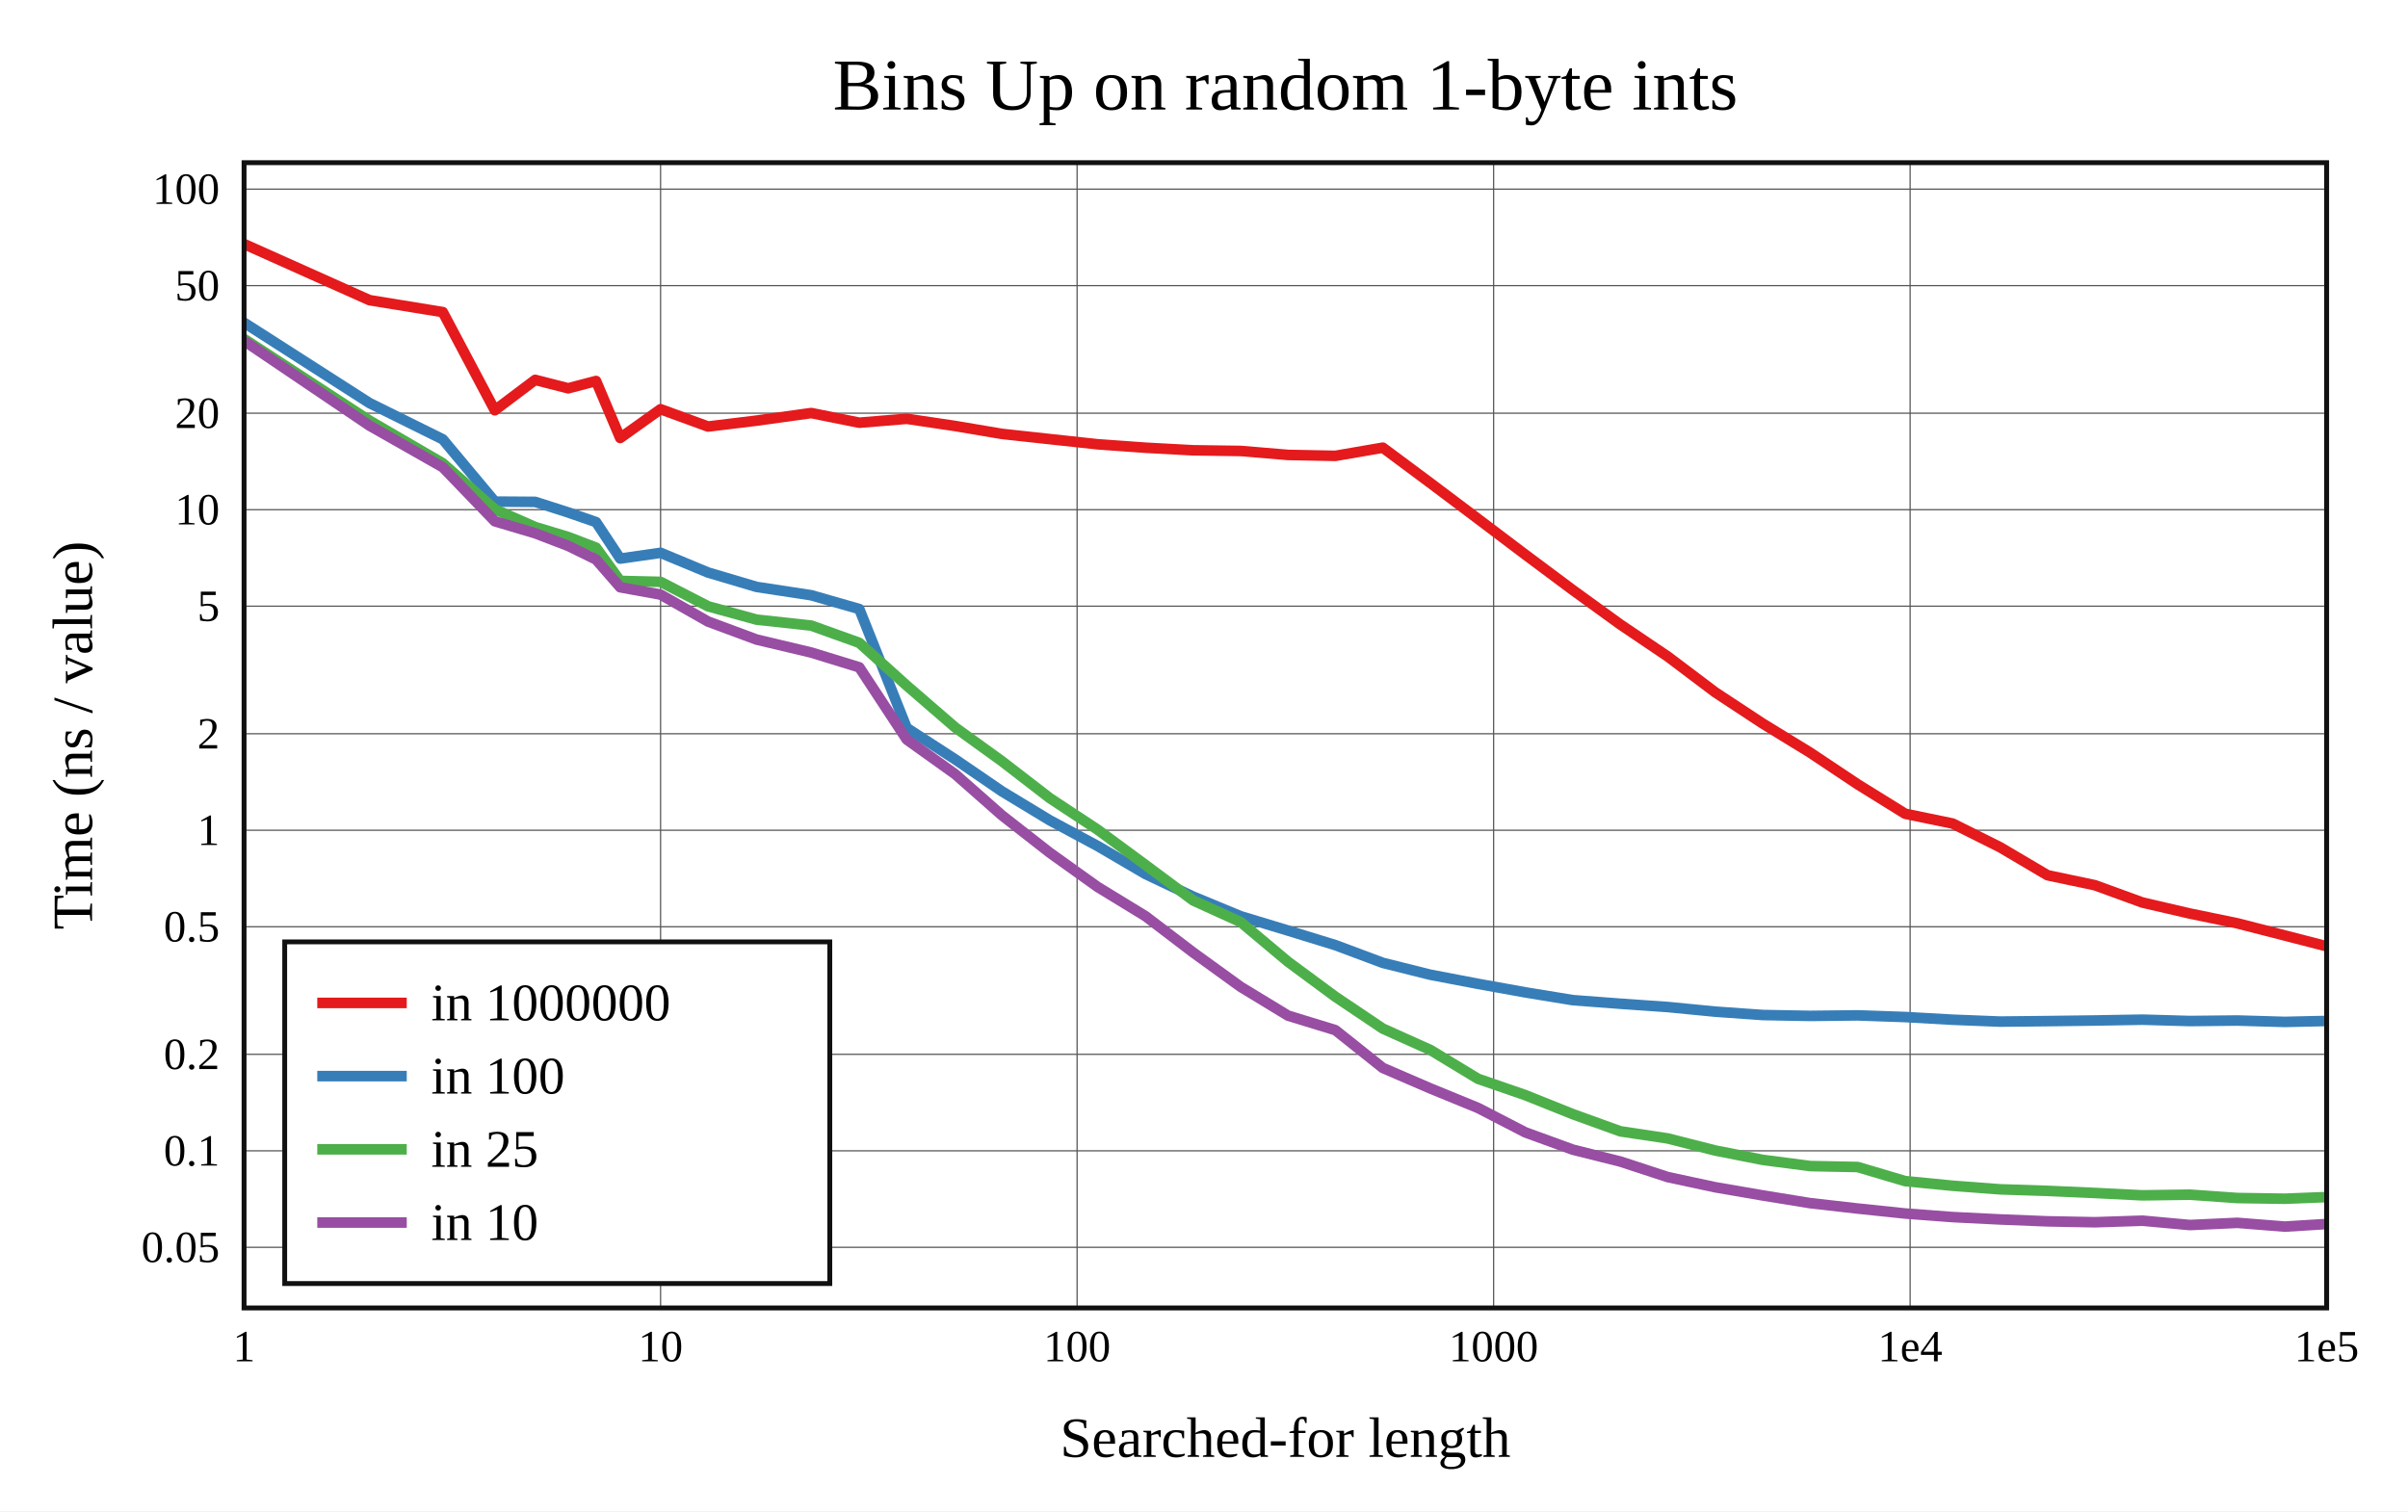
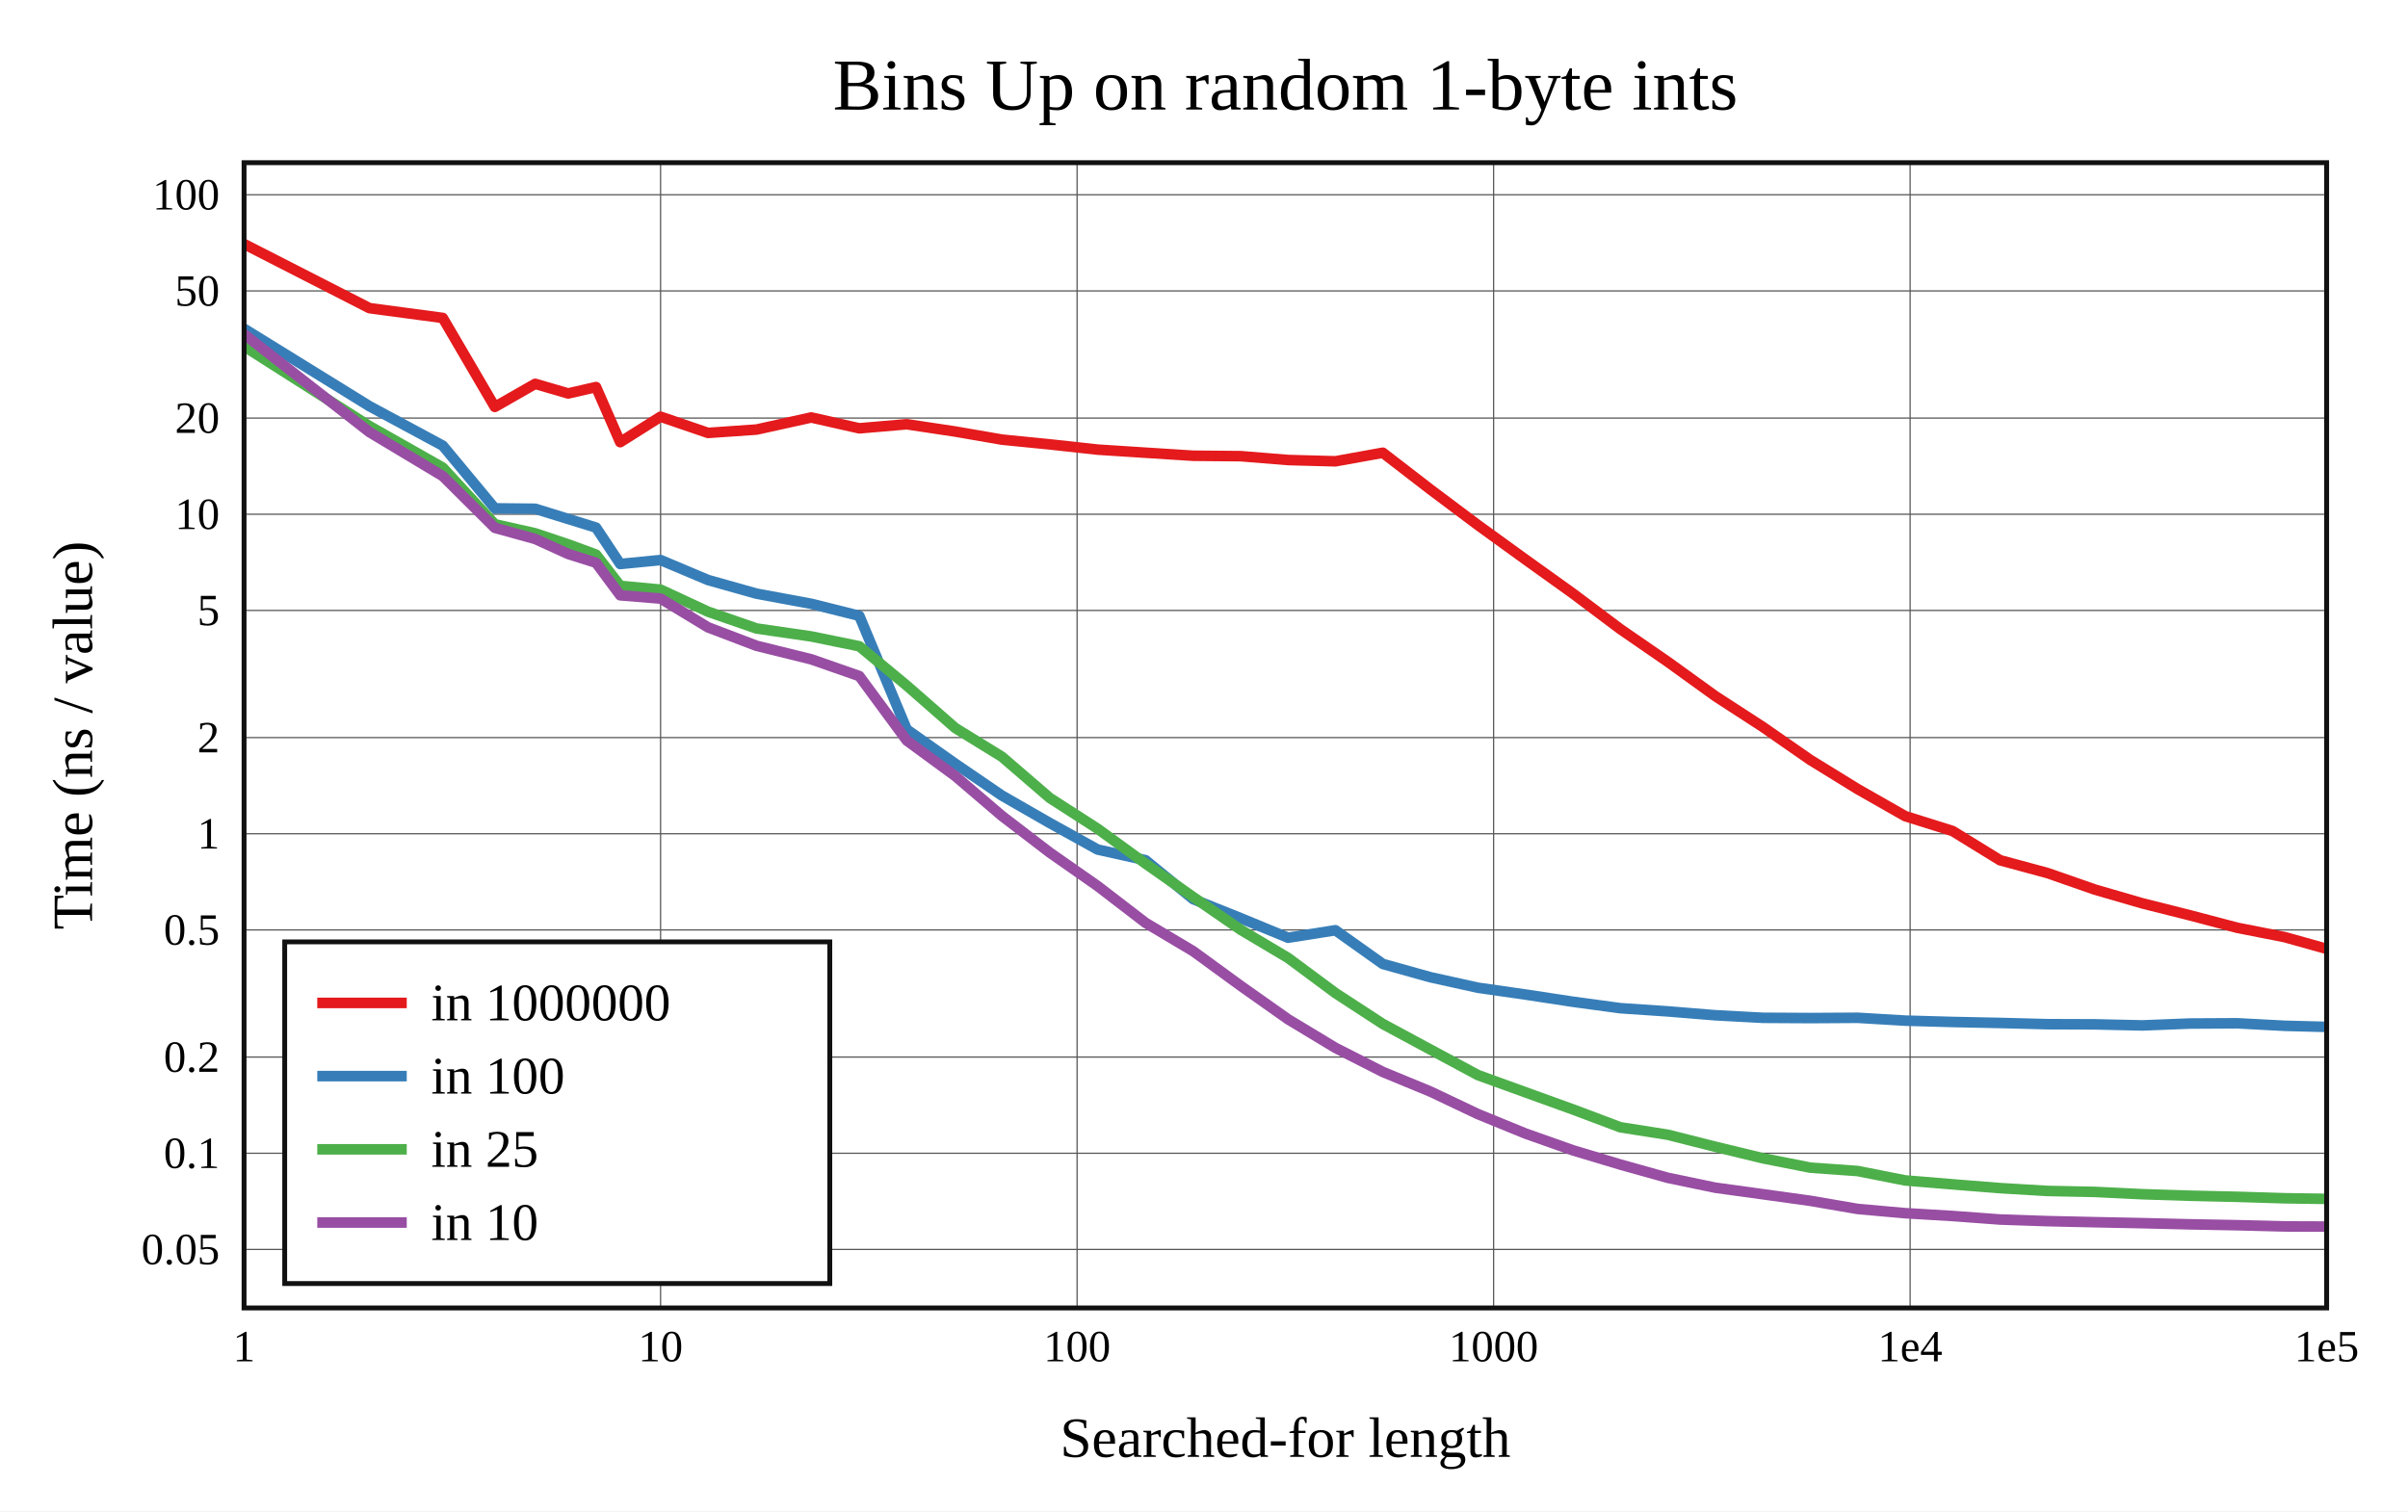
<svg xmlns="http://www.w3.org/2000/svg" viewBox="-60 -40 592 371.6" height="557.4" width="888">
  <g stroke-width="2.6" font-size="14px" text-anchor="middle">
    <defs>
      <clipPath id="clip">
        <rect x="0" y="0" width="512" height="281.6" />
      </clipPath>
    </defs>
    <rect fill="white" x="-60" y="-40" width="592" height="371.6" />
    <text dy="0.33em" font-size="18px" x="256" y="-19">Bins Up on random 1-byte ints</text>
    <text dy="0.33em" x="256" y="313.6">Searched-for length</text>
    <text dy="0.33em" transform="rotate(-90)" x="-140.8" y="-42">Time (ns / value)</text>
    <g stroke-width="0.3" stroke="#555">
      <path d="M102.4 0v281.6" />
      <path d="M204.8 0v281.6" />
      <path d="M307.2 0v281.6" />
      <path d="M409.6 0v281.6" />
-       <path d="M0 266.693h512" />
-       <path d="M0 242.965h512" />
-       <path d="M0 219.238h512" />
-       <path d="M0 187.873h512" />
-       <path d="M0 164.145h512" />
-       <path d="M0 140.418h512" />
-       <path d="M0 109.052h512" />
-       <path d="M0 85.325h512" />
-       <path d="M0 61.598h512" />
-       <path d="M0 30.232h512" />
-       <path d="M0 6.505h512" />
+       <path d="M0 267.214h512" />
+       <path d="M0 243.565h512" />
+       <path d="M0 219.916h512" />
+       <path d="M0 188.654h512" />
+       <path d="M0 165.005h512" />
+       <path d="M0 141.356h512" />
+       <path d="M0 110.093h512" />
+       <path d="M0 86.445h512" />
+       <path d="M0 62.796h512" />
+       <path d="M0 31.533h512" />
+       <path d="M0 7.884h512" />
    </g>
    <g font-size="11px">
      <text dy="0.33em" x="0" y="291.1">1</text>
      <text dy="0.33em" x="102.4" y="291.1">10</text>
      <text dy="0.33em" x="204.8" y="291.1">100</text>
      <text dy="0.33em" x="307.2" y="291.1">1000</text>
      <text dy="0.33em" x="409.6" y="291.1">1e4</text>
      <text dy="0.33em" x="512" y="291.1">1e5</text>
      <g text-anchor="end">
-         <text dy="0.33em" x="-6" y="266.693">0.05</text>
-         <text dy="0.33em" x="-6" y="242.965">0.1</text>
-         <text dy="0.33em" x="-6" y="219.238">0.2</text>
-         <text dy="0.33em" x="-6" y="187.873">0.5</text>
-         <text dy="0.33em" x="-6" y="164.145">1</text>
-         <text dy="0.33em" x="-6" y="140.418">2</text>
-         <text dy="0.33em" x="-6" y="109.052">5</text>
-         <text dy="0.33em" x="-6" y="85.325">10</text>
-         <text dy="0.33em" x="-6" y="61.598">20</text>
-         <text dy="0.33em" x="-6" y="30.232">50</text>
-         <text dy="0.33em" x="-6" y="6.505">100</text>
+         <text dy="0.33em" x="-6" y="267.214">0.05</text>
+         <text dy="0.33em" x="-6" y="243.565">0.1</text>
+         <text dy="0.33em" x="-6" y="219.916">0.2</text>
+         <text dy="0.33em" x="-6" y="188.654">0.5</text>
+         <text dy="0.33em" x="-6" y="165.005">1</text>
+         <text dy="0.33em" x="-6" y="141.356">2</text>
+         <text dy="0.33em" x="-6" y="110.093">5</text>
+         <text dy="0.33em" x="-6" y="86.445">10</text>
+         <text dy="0.33em" x="-6" y="62.796">20</text>
+         <text dy="0.33em" x="-6" y="31.533">50</text>
+         <text dy="0.33em" x="-6" y="7.884">100</text>
      </g>
    </g>
    <rect stroke-width="1.2" stroke="#111" fill="white" transform="translate(10,191.6)" x="0" y="0" width="134" height="84" />
    <g clip-path="url(#clip)" fill="none" stroke-linecap="round" stroke-linejoin="round">
-       <path stroke="#e41a1c" d="M0 20L30.825 33.801L48.857 36.74L61.651 60.878L71.575 53.405L79.683 55.476L86.538 53.681L92.476 67.691L102.4 60.619L114.068 64.877L125.998 63.424L139.441 61.562L151.257 63.938L162.925 62.977L174.855 64.75L186.321 66.687L198.093 67.972L209.84 69.24L221.63 70.088L233.344 70.721L245.012 70.885L256.666 71.859L268.302 72.087L279.962 70.074L291.655 78.776L303.347 87.574L315.011 96.387L326.69 105.102L338.358 113.557L350.017 121.43L361.689 130.229L373.362 137.914L385.036 145.066L396.699 152.848L408.369 160.085L420.04 162.495L431.708 168.318L443.376 175.205L455.043 177.666L466.711 181.921L478.379 184.627L490.047 187.033L501.715 190.025L513.383 193.036" />
-       <path stroke="#377eb8" d="M0 39.341L30.825 59.098L48.857 68.025L61.651 83.334L71.575 83.401L79.683 86.002L86.538 88.376L92.476 97.351L102.4 95.927L114.068 100.774L125.998 104.312L139.441 106.364L151.257 109.753L162.925 138.998L174.855 146.734L186.321 154.577L198.093 161.705L209.84 168.016L221.63 174.915L233.344 180.467L245.012 185.287L256.666 188.816L268.302 192.396L279.962 196.754L291.655 199.673L303.347 201.909L315.011 204.01L326.69 205.921L338.358 206.801L350.017 207.612L361.689 208.749L373.362 209.576L385.036 209.794L396.699 209.664L408.369 210.072L420.04 210.731L431.708 211.192L443.376 211.073L455.043 210.923L466.711 210.719L478.379 211.054L490.047 210.929L501.715 211.27L513.383 211.008" />
-       <path stroke="#4daf4a" d="M0 43.328L30.825 63.418L48.857 73.905L61.651 85.231L71.575 89.59L79.683 92.043L86.538 94.658L92.476 102.839L102.4 103.067L114.068 109.076L125.998 112.357L139.441 113.823L151.257 118.066L162.925 128.577L174.855 138.887L186.321 147.173L198.093 156.25L209.84 163.995L221.63 172.684L233.344 181.413L245.012 186.72L256.666 196.49L268.302 205.082L279.962 212.918L291.655 218.171L303.347 225.253L315.011 229.283L326.69 233.961L338.358 238.175L350.017 239.925L361.689 242.891L373.362 245.194L385.036 246.717L396.699 246.95L408.369 250.413L420.04 251.556L431.708 252.438L443.376 252.815L455.043 253.331L466.711 253.915L478.379 253.751L490.047 254.573L501.715 254.748L513.383 254.288" />
-       <path stroke="#984ea3" d="M0 43.809L30.825 64.647L48.857 74.884L61.651 88.173L71.575 91.123L79.683 94.226L86.538 97.583L92.476 104.401L102.4 106.205L114.068 112.833L125.998 117.257L139.441 120.451L151.257 124.085L162.925 141.842L174.855 150.373L186.321 160.477L198.093 169.674L209.84 178.079L221.63 185.284L233.344 194.207L245.012 202.646L256.666 209.732L268.302 213.295L279.962 222.589L291.655 227.633L303.347 232.421L315.011 238.44L326.69 242.687L338.358 245.608L350.017 249.428L361.689 251.929L373.362 253.94L385.036 255.835L396.699 257.161L408.369 258.379L420.04 259.262L431.708 259.841L443.376 260.307L455.043 260.53L466.711 260.149L478.379 261.214L490.047 260.676L501.715 261.6L513.383 260.881" />
+       <path stroke="#e41a1c" d="M0 20L30.825 35.763L48.857 38.18L61.651 60.052L71.575 54.381L79.683 56.741L86.538 55.171L92.476 68.724L102.4 62.461L114.068 66.446L125.998 65.62L139.441 62.65L151.257 65.317L162.925 64.316L174.855 66.11L186.321 68.096L198.093 69.266L209.84 70.553L221.63 71.314L233.344 72.06L245.012 72.165L256.666 73.112L268.302 73.425L279.962 71.321L291.655 80.343L303.347 89.113L315.011 97.56L326.69 105.927L338.358 114.687L350.017 122.726L361.689 131.154L373.362 138.727L385.036 146.843L396.699 154.024L408.369 160.67L420.04 164.334L431.708 171.518L443.376 174.673L455.043 178.741L466.711 182.125L478.379 185.058L490.047 188.133L501.715 190.431L513.383 193.699" />
+       <path stroke="#377eb8" d="M0 40.822L30.825 59.874L48.857 69.581L61.651 84.995L71.575 85.096L79.683 87.601L86.538 89.727L92.476 98.678L102.4 97.706L114.068 102.62L125.998 105.975L139.441 108.463L151.257 111.423L162.925 139.358L174.855 147.787L186.321 155.614L198.093 162.37L209.84 168.886L221.63 171.506L233.344 181.091L245.012 185.765L256.666 190.573L268.302 188.732L279.962 197.019L291.655 200.285L303.347 202.868L315.011 204.539L326.69 206.317L338.358 207.898L350.017 208.683L361.689 209.634L373.362 210.262L385.036 210.328L396.699 210.259L408.369 210.955L420.04 211.286L431.708 211.528L443.376 211.83L455.043 211.871L466.711 212.134L478.379 211.67L490.047 211.609L501.715 212.229L513.383 212.532" />
+       <path stroke="#4daf4a" d="M0 45.15L30.825 64.766L48.857 74.976L61.651 88.902L71.575 91.129L79.683 93.849L86.538 96.368L92.476 104.051L102.4 104.981L114.068 110.402L125.998 114.535L139.441 116.491L151.257 118.907L162.925 128.574L174.855 139.012L186.321 146.07L198.093 156.206L209.84 163.767L221.63 172.344L233.344 180.567L245.012 188.61L256.666 195.538L268.302 204.171L279.962 211.769L291.655 218.069L303.347 224.35L315.011 228.575L326.69 232.792L338.358 237.179L350.017 239.014L361.689 241.963L373.362 244.793L385.036 247.104L396.699 247.937L408.369 250.246L420.04 251.209L431.708 252.14L443.376 252.836L455.043 253.071L466.711 253.638L478.379 254.009L490.047 254.279L501.715 254.636L513.383 254.804" />
+       <path stroke="#984ea3" d="M0 42.181L30.825 66.248L48.857 77.068L61.651 89.781L71.575 92.525L79.683 96.21L86.538 98.378L92.476 106.375L102.4 107.183L114.068 114.257L125.998 118.792L139.441 122.114L151.257 126.234L162.925 142.085L174.855 150.824L186.321 160.619L198.093 169.638L209.84 177.856L221.63 186.911L233.344 193.883L245.012 202.393L256.666 210.621L268.302 217.643L279.962 223.573L291.655 228.395L303.347 233.943L315.011 238.71L326.69 242.841L338.358 246.348L350.017 249.606L361.689 252.035L373.362 253.64L385.036 255.258L396.699 257.261L408.369 258.301L420.04 258.993L431.708 259.86L443.376 260.257L455.043 260.517L466.711 260.756L478.379 261.04L490.047 261.26L501.715 261.558L513.383 261.6" />
    </g>
    <rect stroke-width="1.2" stroke="#111" fill="none" x="0" y="0" width="512" height="281.6" />
    <g transform="translate(10,191.6)" text-anchor="start" font-size="13px">
      <rect fill="white" opacity="0.6" x="0.65" y="0.65" width="132.7" height="82.7" />
      <path stroke="#e41a1c" d="M8 15h22" />
      <path stroke="#377eb8" d="M8 33h22" />
      <path stroke="#4daf4a" d="M8 51h22" />
      <path stroke="#984ea3" d="M8 69h22" />
      <text dy="0.33em" x="36" y="15">in 1000000</text>
      <text dy="0.33em" x="36" y="33">in 100</text>
      <text dy="0.33em" x="36" y="51">in 25</text>
      <text dy="0.33em" x="36" y="69">in 10</text>
    </g>
  </g>
</svg>
